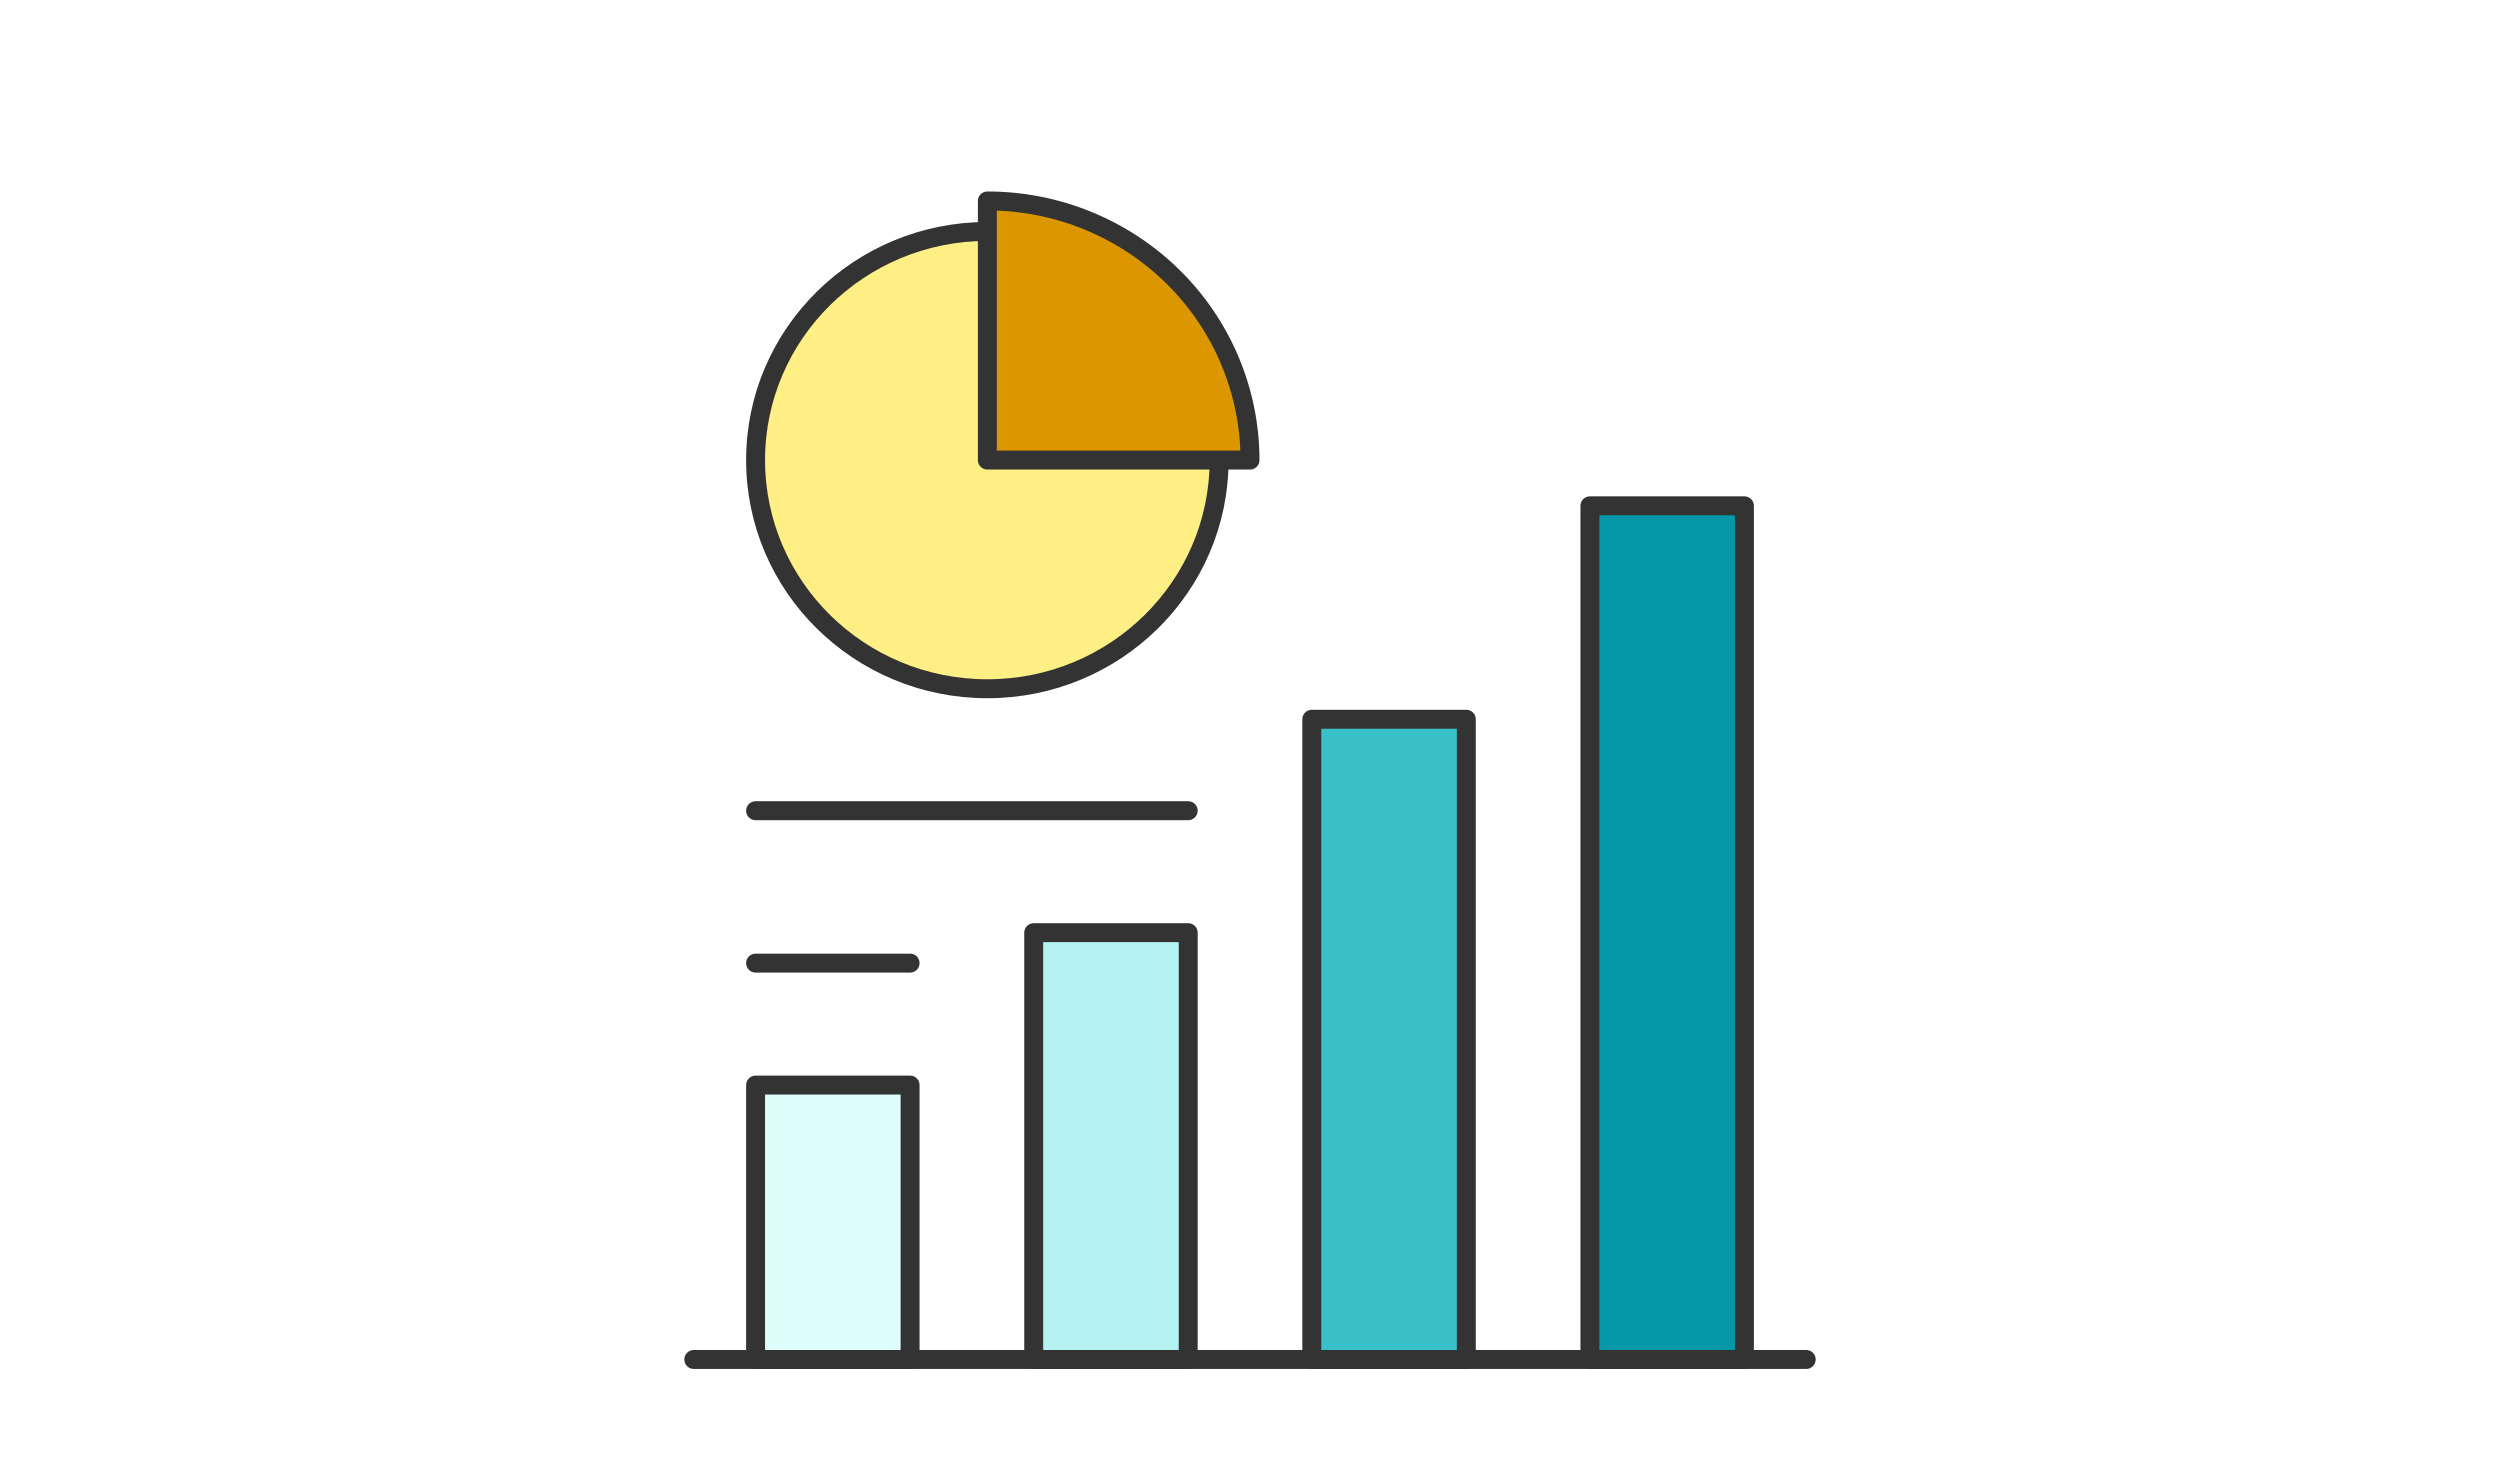
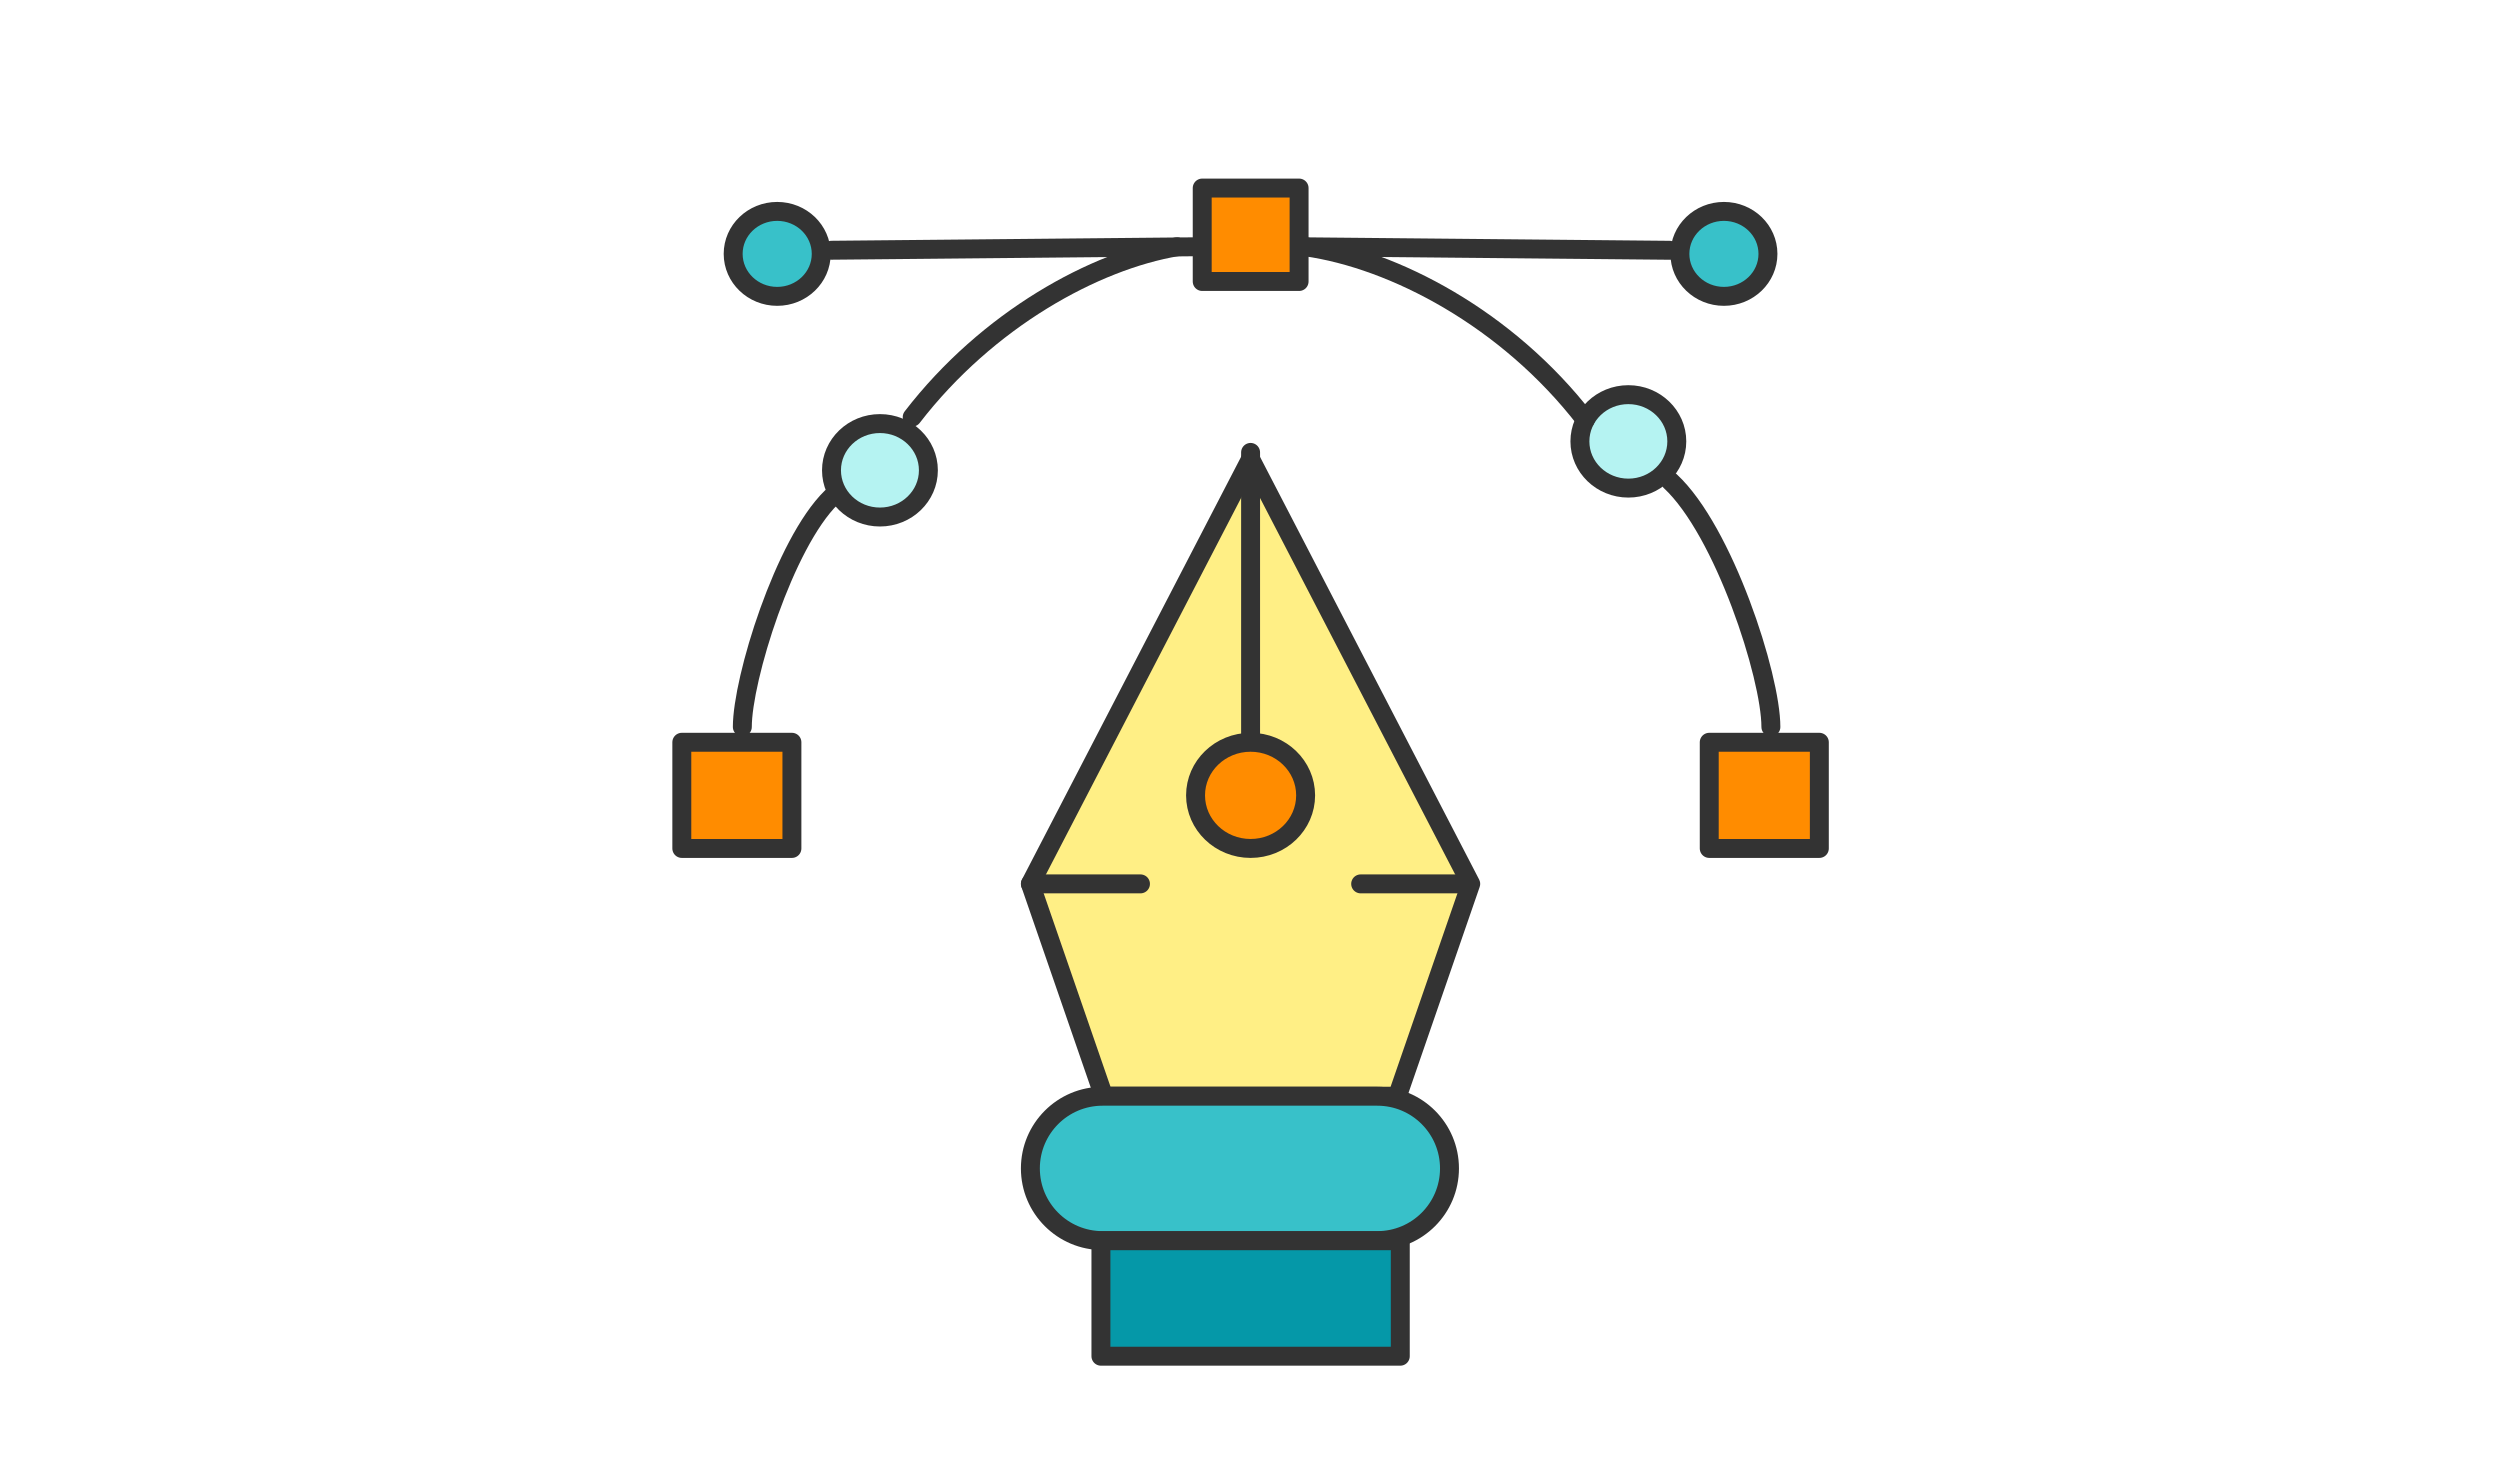
<svg xmlns="http://www.w3.org/2000/svg" width="132" height="78" viewBox="0 0 132 78" fill="none">
-   <rect x="39.895" y="57.292" width="8.158" height="14.488" fill="#DEFEFC" stroke="#333333" stroke-linecap="round" stroke-linejoin="round" />
-   <rect x="83.947" y="26.707" width="8.158" height="45.073" fill="#0598A8" stroke="#333333" stroke-linecap="round" stroke-linejoin="round" />
-   <rect x="69.263" y="37.976" width="8.158" height="33.805" fill="#38C1C9" stroke="#333333" stroke-linecap="round" stroke-linejoin="round" />
-   <rect x="54.58" y="49.246" width="8.158" height="22.537" fill="#B5F3F2" stroke="#333333" stroke-linecap="round" stroke-linejoin="round" />
-   <path d="M39.895 42.805H62.737" stroke="#333333" stroke-linecap="round" stroke-linejoin="round" />
-   <path d="M39.895 50.852H48.053" stroke="#333333" stroke-linecap="round" stroke-linejoin="round" />
-   <path d="M95.368 71.78L36.632 71.78" stroke="#333333" stroke-linecap="round" stroke-linejoin="round" />
-   <ellipse cx="52.132" cy="24.293" rx="12.237" ry="12.073" fill="#FFEF85" stroke="#333333" />
-   <path d="M66 24.293C66 22.496 65.641 20.716 64.944 19.056C64.247 17.396 63.226 15.888 61.938 14.617C60.65 13.347 59.121 12.339 57.439 11.651C55.756 10.964 53.953 10.61 52.132 10.61L52.132 24.293H66Z" fill="#DB9600" stroke="#333333" stroke-linecap="round" stroke-linejoin="round" />
+   <ellipse cx="46.461" cy="24.832" rx="2.558" ry="2.467" fill="#B5F3F2" stroke="#333333" stroke-linecap="round" />
+   <ellipse cx="85.977" cy="23.305" rx="2.558" ry="2.467" fill="#B5F3F2" stroke="#333333" stroke-linecap="round" />
+   <path d="M54.404 46.668L66.029 24.242L77.654 46.668L73.779 57.881H58.279L54.404 46.668Z" fill="#FFEF85" stroke="#333333" stroke-linecap="round" stroke-linejoin="round" />
+   <path d="M66.031 23.887L66.031 39.133" stroke="#333333" stroke-linecap="round" stroke-linejoin="round" />
+   <path d="M54.405 46.669H60.217M77.171 46.669H71.843" stroke="#333333" stroke-linecap="round" stroke-linejoin="round" />
+   <ellipse cx="66.031" cy="41.995" rx="2.906" ry="2.803" fill="#FF8C00" stroke="#333333" stroke-linecap="round" stroke-linejoin="round" />
+   <rect x="54.404" y="57.881" width="22.129" height="7.623" rx="3.811" fill="#38C1C9" stroke="#333333" stroke-linecap="round" stroke-linejoin="round" />
+   <rect x="58.129" y="65.51" width="15.806" height="6.098" fill="#0598A8" stroke="#333333" stroke-linecap="round" stroke-linejoin="round" />
+   <rect x="90.248" y="39.192" width="5.813" height="5.606" fill="#FF8C00" stroke="#333333" stroke-linecap="round" stroke-linejoin="round" />
+   <rect x="36" y="39.192" width="5.813" height="5.606" fill="#FF8C00" stroke="#333333" stroke-linecap="round" stroke-linejoin="round" />
+   <path d="M63.127 13.029L43.904 13.213" stroke="#333333" stroke-linecap="round" stroke-linejoin="round" />
+   <path d="M68.934 13.031L88.156 13.215" stroke="#333333" stroke-linecap="round" stroke-linejoin="round" />
+   <path d="M48.164 22.025C52.151 16.852 57.809 13.762 62.155 13.028" stroke="#333333" stroke-linecap="round" stroke-linejoin="round" />
+   <path d="M39.195 38.383C39.195 35.867 41.403 28.706 43.9 26.261" stroke="#333333" stroke-linecap="round" stroke-linejoin="round" />
+   <path d="M93.503 38.384C93.502 35.693 91.013 28.029 88.197 25.412" stroke="#333333" stroke-linecap="round" stroke-linejoin="round" />
+   <path d="M83.706 22.162C79.572 16.804 73.585 13.691 68.94 13.032" stroke="#333333" stroke-linecap="round" stroke-linejoin="round" />
+   <ellipse cx="91.023" cy="13.405" rx="2.325" ry="2.243" fill="#38C1C9" stroke="#333333" stroke-linecap="round" />
+   <ellipse cx="41.036" cy="13.405" rx="2.325" ry="2.243" fill="#38C1C9" stroke="#333333" stroke-linecap="round" />
+   <rect x="63.477" y="9.929" width="5.115" height="4.934" fill="#FF8C00" stroke="#333333" stroke-linecap="round" stroke-linejoin="round" />
</svg>
